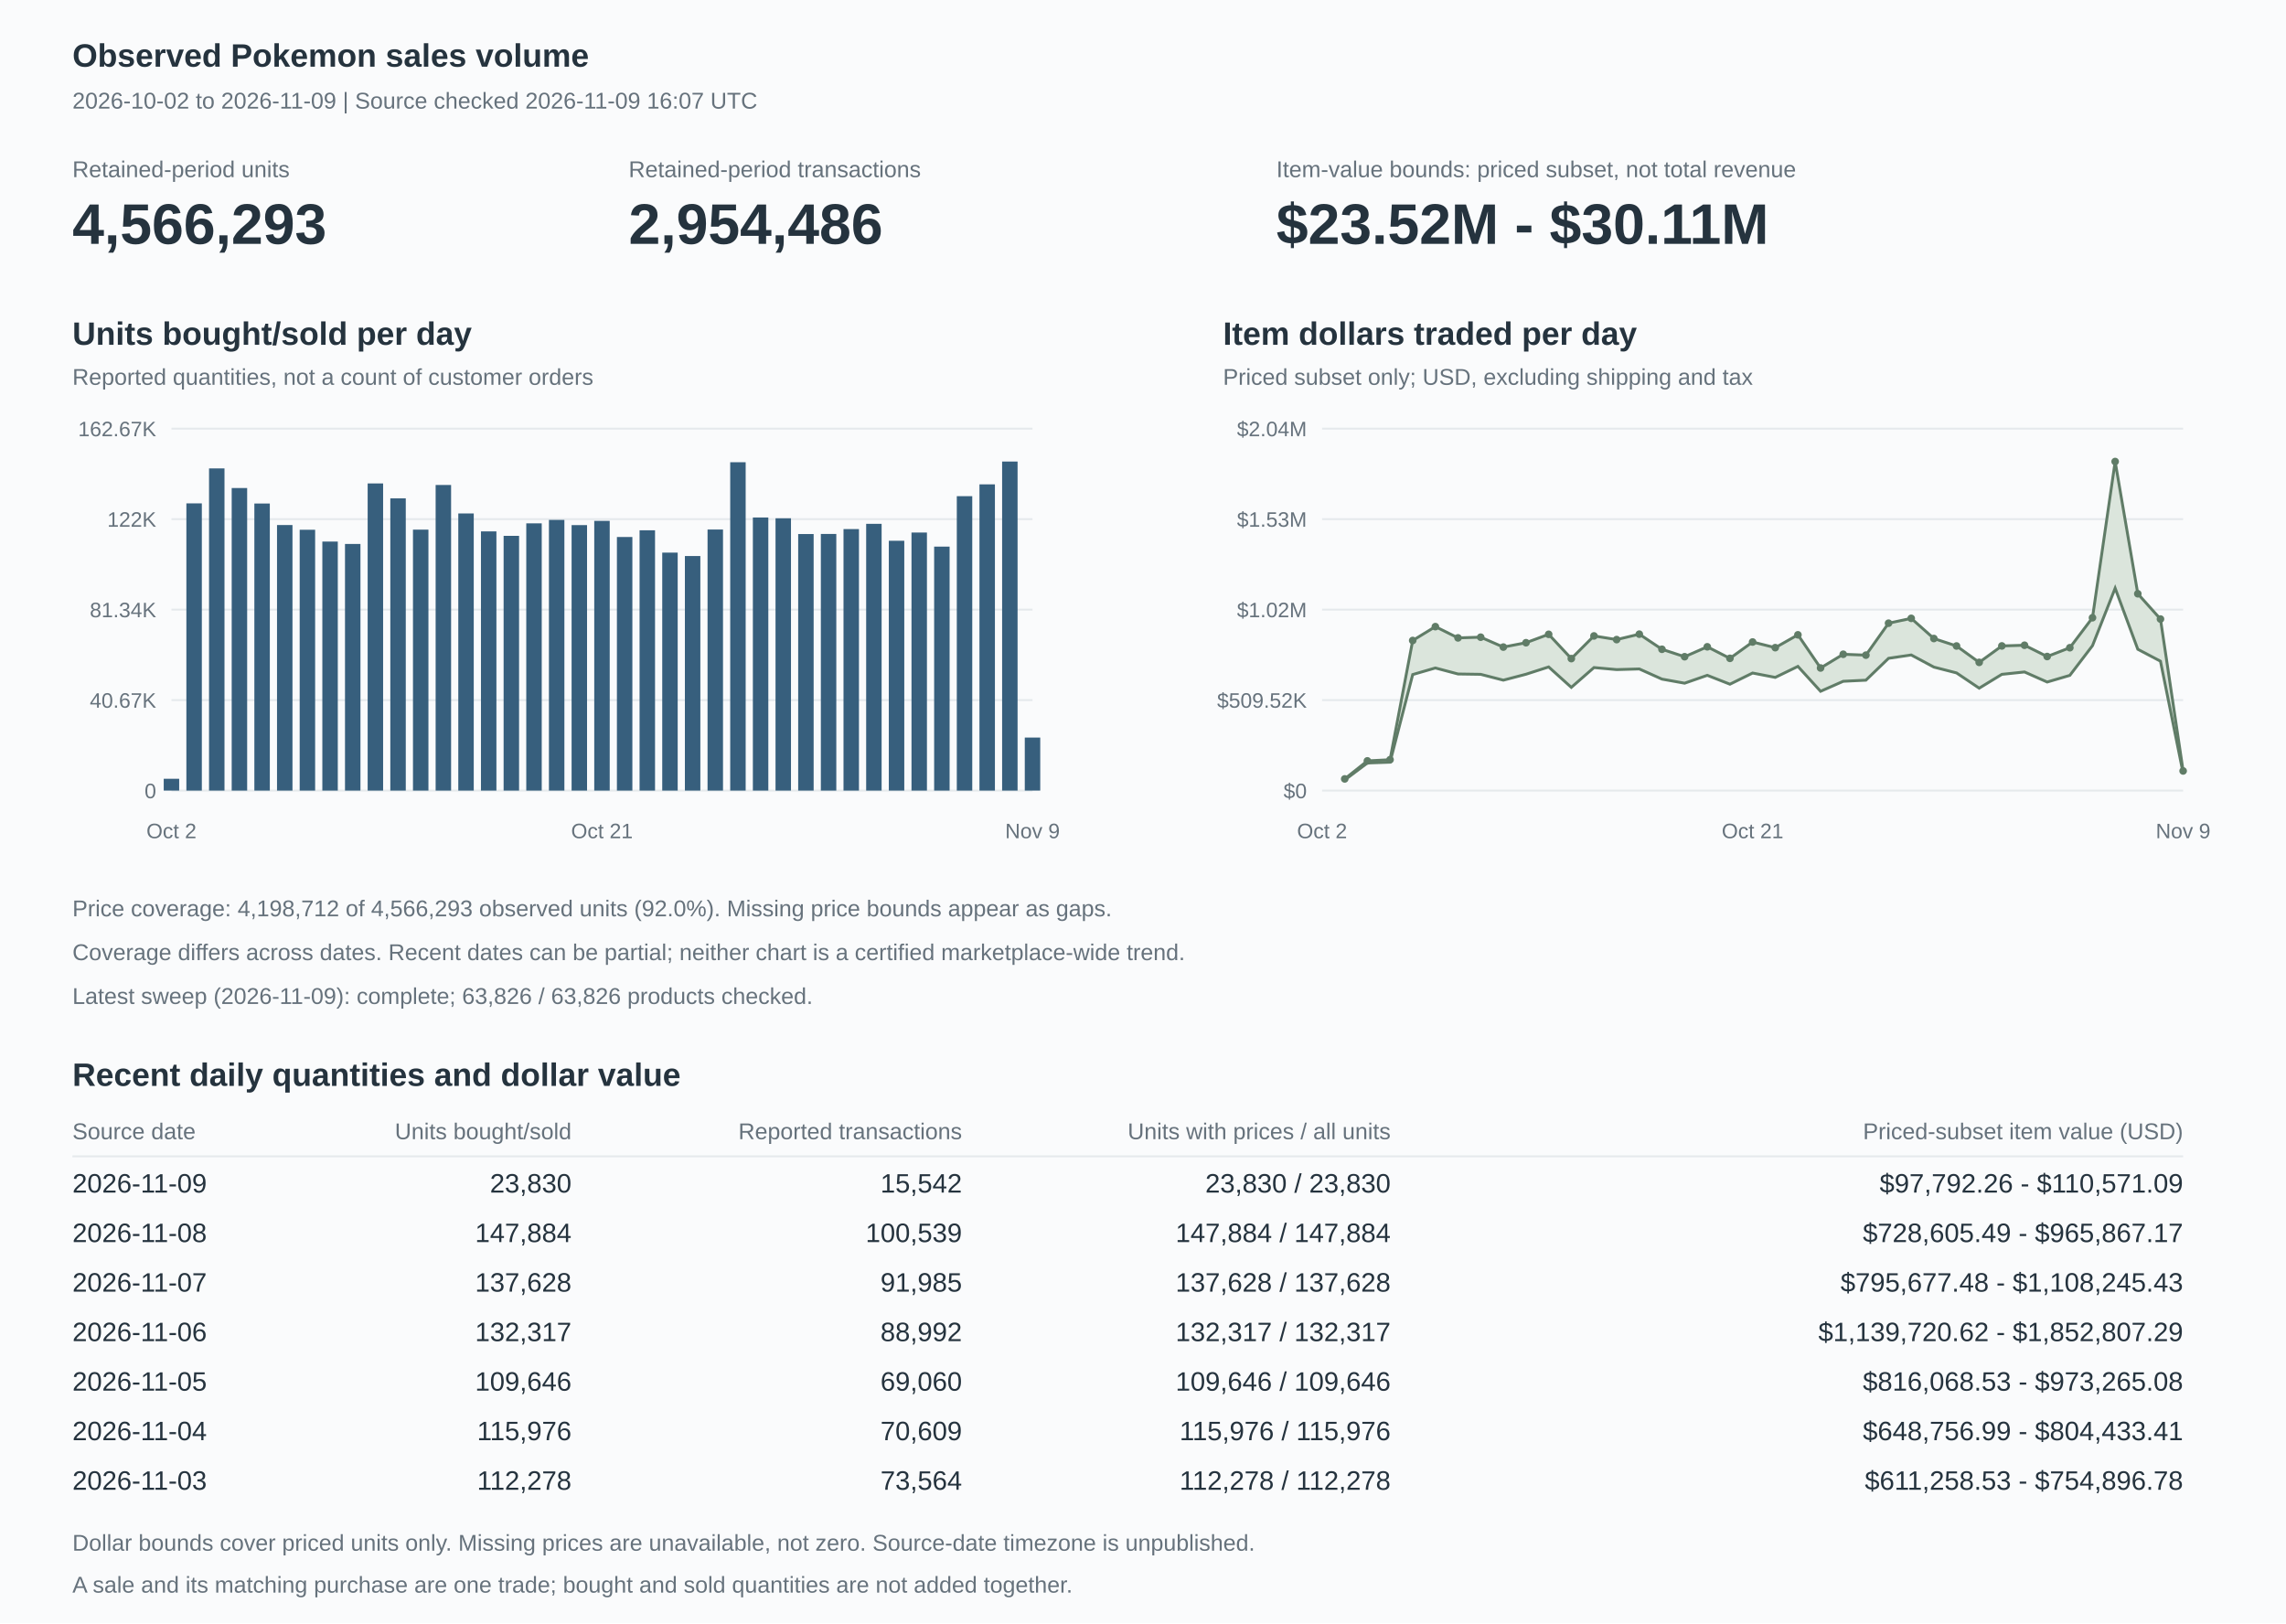
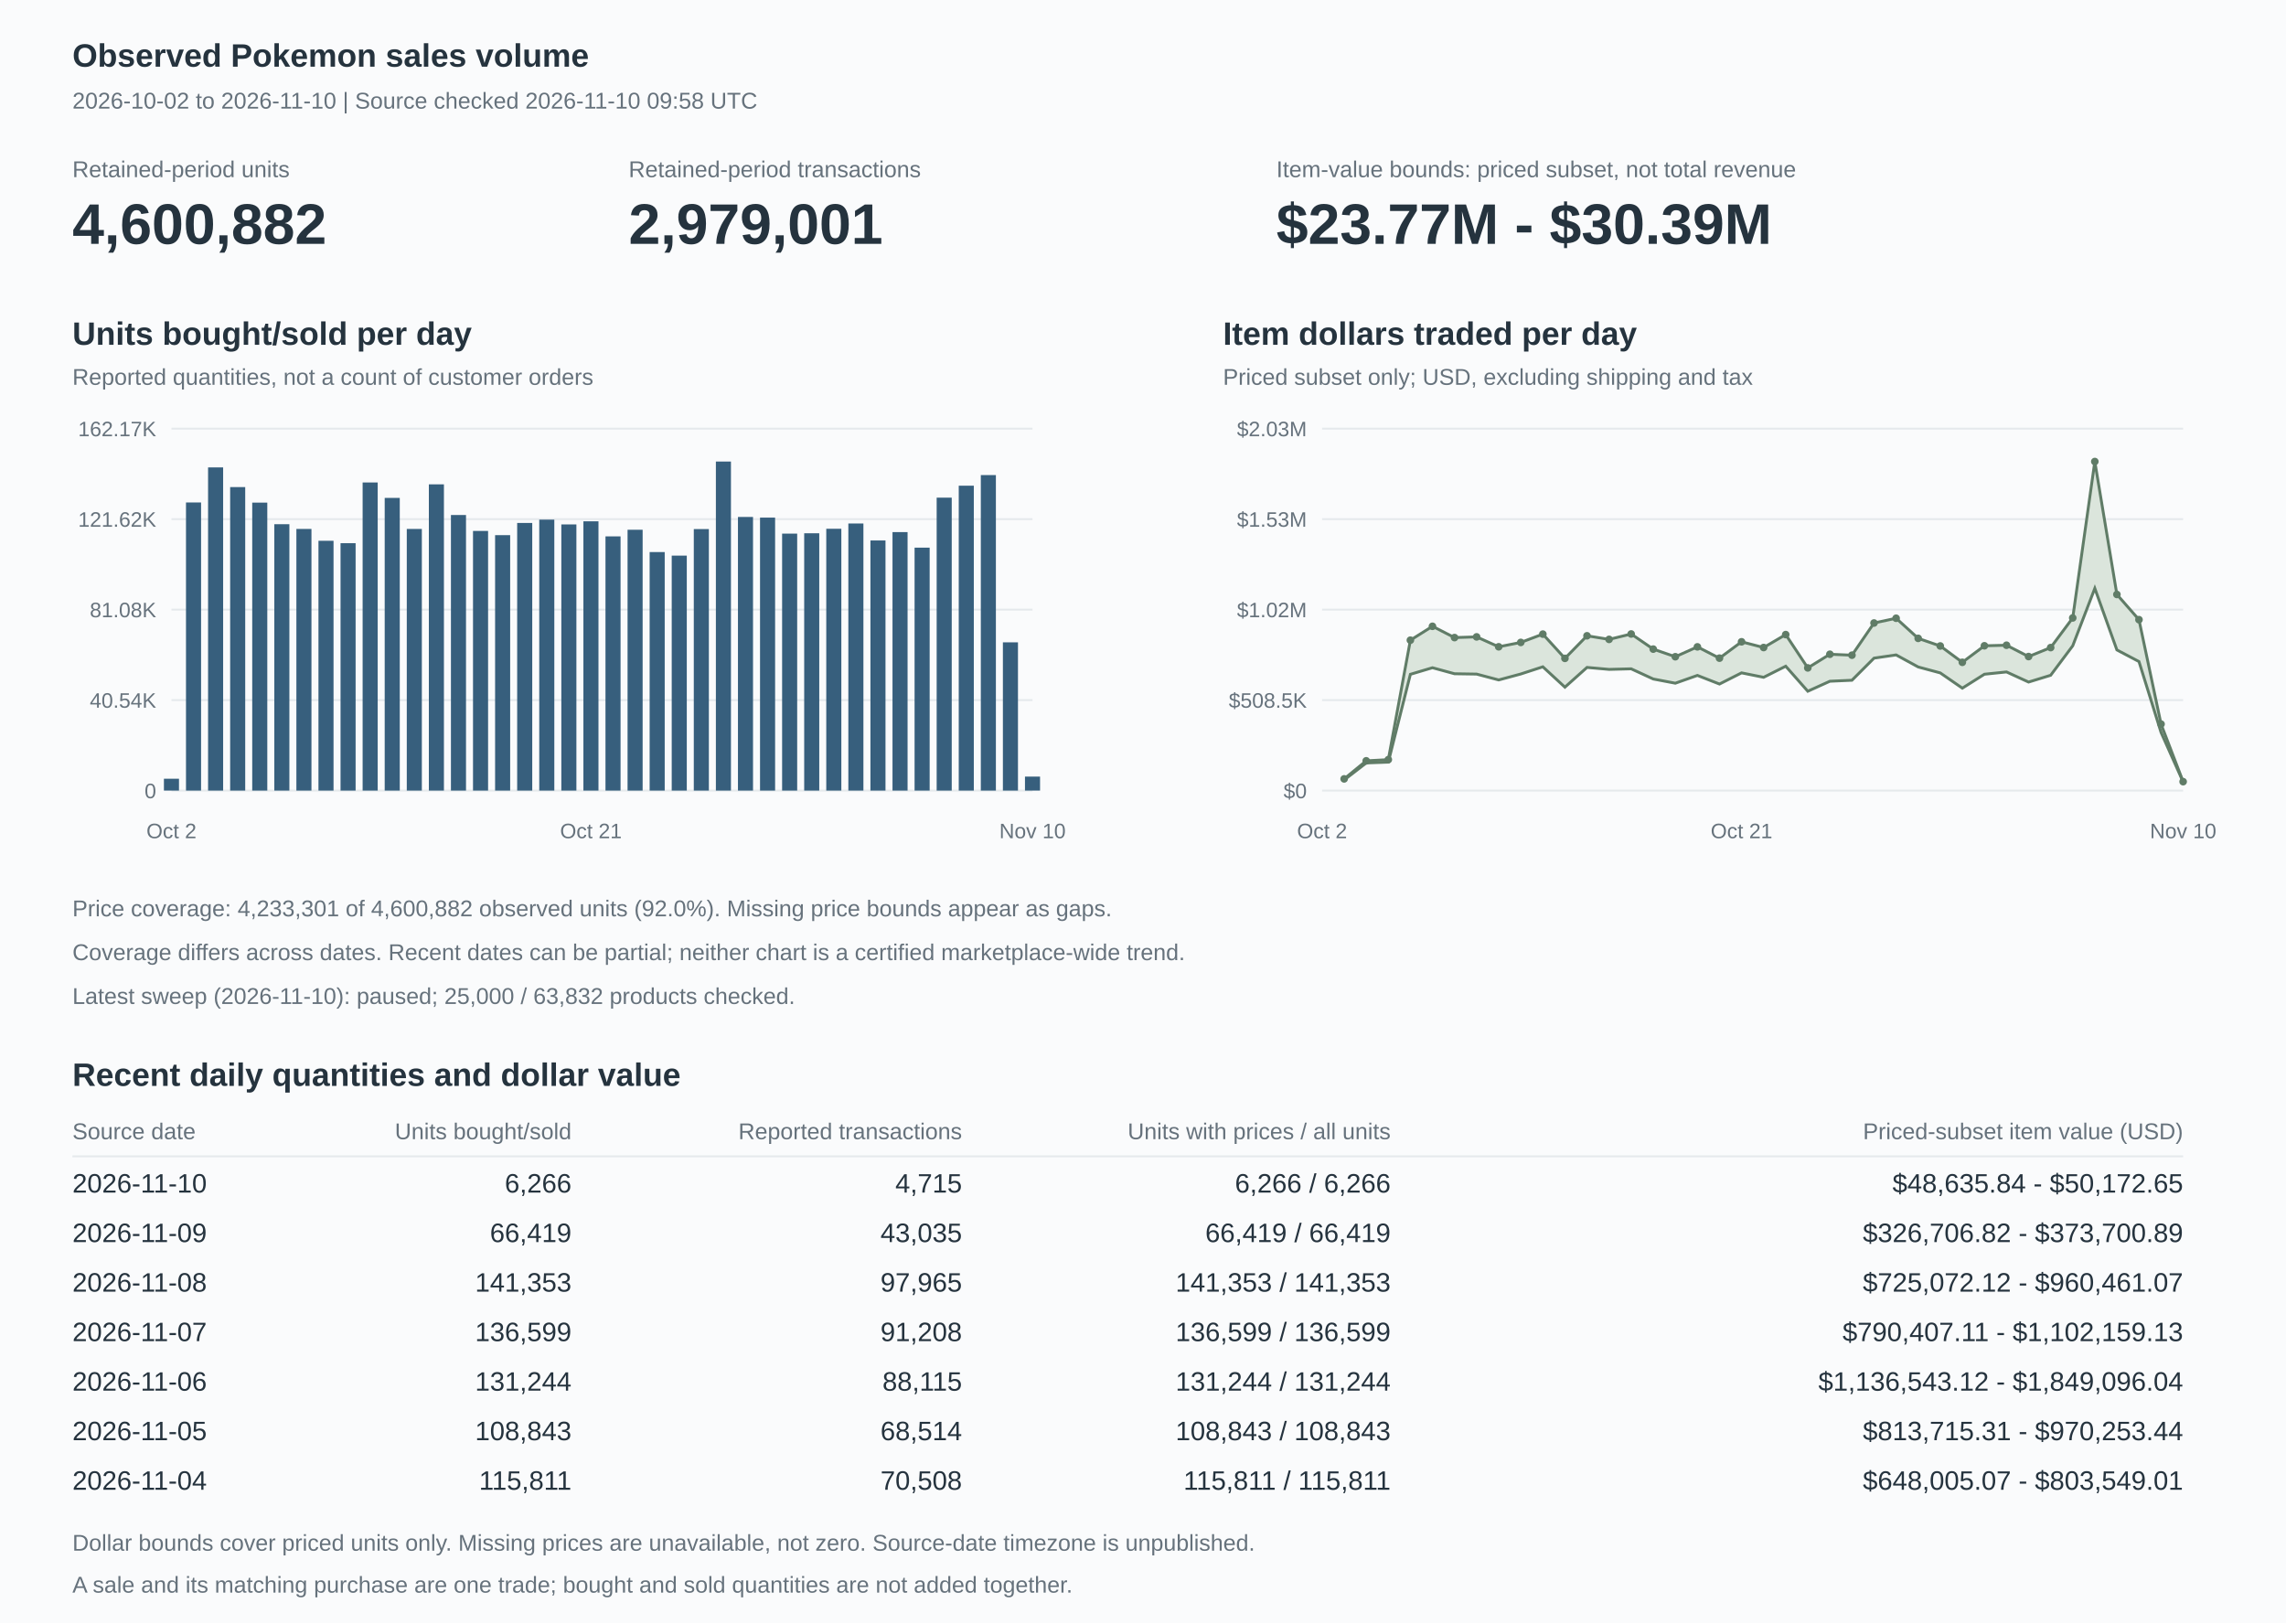
<svg xmlns="http://www.w3.org/2000/svg" width="1200" height="852" viewBox="0 0 1200 852" role="img" aria-labelledby="title description">
  <style>text{font-family:Arial,Helvetica,sans-serif;fill:#25333e;font-size:14px}.heading{font-size:17px;font-weight:600}.muted{fill:#66727c;font-size:12px}.axis{fill:#66727c;font-size:11px}.value{font-size:30px;font-weight:600}.grid{stroke:#e5e9ec;stroke-width:1}</style>
  <rect width="1200" height="852" fill="#fafbfc" />
  <text x="38" y="35" class="heading">Observed Pokemon sales volume</text>
-   <text x="38" y="57" class="muted">2026-10-02 to 2026-11-09 | Source checked 2026-11-09 16:07 UTC</text>
+   <text x="38" y="57" class="muted">2026-10-02 to 2026-11-10 | Source checked 2026-11-10 09:58 UTC</text>
  <text x="38" y="93" class="muted">Retained-period units</text>
-   <text x="38" y="128" class="value">4,566,293</text>
+   <text x="38" y="128" class="value">4,600,882</text>
  <text x="330" y="93" class="muted">Retained-period transactions</text>
-   <text x="330" y="128" class="value">2,954,486</text>
+   <text x="330" y="128" class="value">2,979,001</text>
  <text x="670" y="93" class="muted">Item-value bounds: priced subset, not total revenue</text>
-   <text x="670" y="128" class="value">$23.52M - $30.11M</text>
+   <text x="670" y="128" class="value">$23.77M - $30.39M</text>
  <text x="38" y="181" class="heading">Units bought/sold per day</text>
  <text x="38" y="202" class="muted">Reported quantities, not a count of customer orders</text>
  <path d="M90,415h452" class="grid" />
  <text x="82" y="419" text-anchor="end" class="axis">0</text>
  <path d="M90,367.5h452" class="grid" />
-   <text x="82" y="371.5" text-anchor="end" class="axis">40.67K</text>
+   <text x="82" y="371.5" text-anchor="end" class="axis">40.54K</text>
  <path d="M90,320h452" class="grid" />
-   <text x="82" y="324" text-anchor="end" class="axis">81.34K</text>
+   <text x="82" y="324" text-anchor="end" class="axis">81.08K</text>
  <path d="M90,272.5h452" class="grid" />
-   <text x="82" y="276.5" text-anchor="end" class="axis">122K</text>
+   <text x="82" y="276.5" text-anchor="end" class="axis">121.62K</text>
  <path d="M90,225h452" class="grid" />
-   <text x="82" y="229" text-anchor="end" class="axis">162.67K</text>
-   <rect x="85.944" y="408.796" width="8.113" height="6.204" fill="#375f7d" />
-   <rect x="97.838" y="264.232" width="8.113" height="150.768" fill="#375f7d" />
-   <rect x="109.733" y="245.882" width="8.113" height="169.118" fill="#375f7d" />
-   <rect x="121.628" y="256.181" width="8.113" height="158.819" fill="#375f7d" />
-   <rect x="133.523" y="264.308" width="8.113" height="150.692" fill="#375f7d" />
-   <rect x="145.417" y="275.604" width="8.113" height="139.396" fill="#375f7d" />
-   <rect x="157.312" y="278.085" width="8.113" height="136.915" fill="#375f7d" />
-   <rect x="169.207" y="284.281" width="8.113" height="130.719" fill="#375f7d" />
-   <rect x="181.101" y="285.539" width="8.113" height="129.461" fill="#375f7d" />
-   <rect x="192.996" y="253.767" width="8.113" height="161.233" fill="#375f7d" />
-   <rect x="204.891" y="261.594" width="8.113" height="153.406" fill="#375f7d" />
-   <rect x="216.786" y="278.02" width="8.113" height="136.98" fill="#375f7d" />
-   <rect x="228.68" y="254.579" width="8.113" height="160.421" fill="#375f7d" />
-   <rect x="240.575" y="269.525" width="8.113" height="145.475" fill="#375f7d" />
-   <rect x="252.47" y="278.938" width="8.113" height="136.062" fill="#375f7d" />
-   <rect x="264.365" y="281.28" width="8.113" height="133.72" fill="#375f7d" />
-   <rect x="276.259" y="274.722" width="8.113" height="140.278" fill="#375f7d" />
-   <rect x="288.154" y="272.91" width="8.113" height="142.09" fill="#375f7d" />
-   <rect x="300.049" y="275.643" width="8.113" height="139.357" fill="#375f7d" />
-   <rect x="311.944" y="273.422" width="8.113" height="141.578" fill="#375f7d" />
-   <rect x="323.838" y="281.886" width="8.113" height="133.114" fill="#375f7d" />
-   <rect x="335.733" y="278.363" width="8.113" height="136.637" fill="#375f7d" />
-   <rect x="347.628" y="290.083" width="8.113" height="124.917" fill="#375f7d" />
-   <rect x="359.523" y="291.871" width="8.113" height="123.129" fill="#375f7d" />
-   <rect x="371.417" y="277.96" width="8.113" height="137.04" fill="#375f7d" />
-   <rect x="383.312" y="242.641" width="8.113" height="172.359" fill="#375f7d" />
-   <rect x="395.207" y="271.644" width="8.113" height="143.356" fill="#375f7d" />
-   <rect x="407.101" y="272.059" width="8.113" height="142.941" fill="#375f7d" />
-   <rect x="418.996" y="280.332" width="8.113" height="134.668" fill="#375f7d" />
-   <rect x="430.891" y="280.284" width="8.113" height="134.716" fill="#375f7d" />
-   <rect x="442.786" y="277.728" width="8.113" height="137.272" fill="#375f7d" />
-   <rect x="454.68" y="274.968" width="8.113" height="140.032" fill="#375f7d" />
-   <rect x="466.575" y="283.86" width="8.113" height="131.14" fill="#375f7d" />
-   <rect x="478.47" y="279.541" width="8.113" height="135.459" fill="#375f7d" />
-   <rect x="490.365" y="286.934" width="8.113" height="128.066" fill="#375f7d" />
-   <rect x="502.259" y="260.455" width="8.113" height="154.545" fill="#375f7d" />
-   <rect x="514.154" y="254.252" width="8.113" height="160.748" fill="#375f7d" />
-   <rect x="526.049" y="242.273" width="8.113" height="172.727" fill="#375f7d" />
-   <rect x="537.944" y="387.167" width="8.113" height="27.833" fill="#375f7d" />
+   <text x="82" y="229" text-anchor="end" class="axis">162.17K</text>
+   <rect x="86.045" y="408.776" width="7.91" height="6.224" fill="#375f7d" />
+   <rect x="97.635" y="263.761" width="7.91" height="151.239" fill="#375f7d" />
+   <rect x="109.224" y="245.353" width="7.91" height="169.647" fill="#375f7d" />
+   <rect x="120.814" y="255.685" width="7.91" height="159.315" fill="#375f7d" />
+   <rect x="132.404" y="263.837" width="7.91" height="151.163" fill="#375f7d" />
+   <rect x="143.994" y="275.168" width="7.91" height="139.832" fill="#375f7d" />
+   <rect x="155.583" y="277.656" width="7.91" height="137.344" fill="#375f7d" />
+   <rect x="167.173" y="283.872" width="7.91" height="131.128" fill="#375f7d" />
+   <rect x="178.763" y="285.134" width="7.91" height="129.866" fill="#375f7d" />
+   <rect x="190.353" y="253.263" width="7.91" height="161.737" fill="#375f7d" />
+   <rect x="201.942" y="261.366" width="7.91" height="153.634" fill="#375f7d" />
+   <rect x="213.532" y="277.658" width="7.91" height="137.342" fill="#375f7d" />
+   <rect x="225.122" y="254.245" width="7.91" height="160.755" fill="#375f7d" />
+   <rect x="236.712" y="270.341" width="7.91" height="144.659" fill="#375f7d" />
+   <rect x="248.301" y="278.703" width="7.91" height="136.297" fill="#375f7d" />
+   <rect x="259.891" y="280.915" width="7.91" height="134.085" fill="#375f7d" />
+   <rect x="271.481" y="274.514" width="7.91" height="140.486" fill="#375f7d" />
+   <rect x="283.071" y="272.769" width="7.91" height="142.231" fill="#375f7d" />
+   <rect x="294.66" y="275.283" width="7.91" height="139.717" fill="#375f7d" />
+   <rect x="306.25" y="273.649" width="7.91" height="141.351" fill="#375f7d" />
+   <rect x="317.84" y="281.557" width="7.91" height="133.443" fill="#375f7d" />
+   <rect x="329.43" y="278.082" width="7.91" height="136.918" fill="#375f7d" />
+   <rect x="341.019" y="289.795" width="7.91" height="125.205" fill="#375f7d" />
+   <rect x="352.609" y="291.658" width="7.91" height="123.342" fill="#375f7d" />
+   <rect x="364.199" y="277.727" width="7.91" height="137.273" fill="#375f7d" />
+   <rect x="375.789" y="242.273" width="7.91" height="172.727" fill="#375f7d" />
+   <rect x="387.378" y="271.367" width="7.91" height="143.633" fill="#375f7d" />
+   <rect x="398.968" y="271.707" width="7.91" height="143.293" fill="#375f7d" />
+   <rect x="410.558" y="280.11" width="7.91" height="134.89" fill="#375f7d" />
+   <rect x="422.148" y="279.929" width="7.91" height="135.071" fill="#375f7d" />
+   <rect x="433.737" y="277.566" width="7.91" height="137.434" fill="#375f7d" />
+   <rect x="445.327" y="274.795" width="7.91" height="140.205" fill="#375f7d" />
+   <rect x="456.917" y="283.702" width="7.91" height="131.298" fill="#375f7d" />
+   <rect x="468.507" y="279.311" width="7.91" height="135.689" fill="#375f7d" />
+   <rect x="480.096" y="287.475" width="7.91" height="127.525" fill="#375f7d" />
+   <rect x="491.686" y="261.229" width="7.91" height="153.771" fill="#375f7d" />
+   <rect x="503.276" y="254.955" width="7.91" height="160.045" fill="#375f7d" />
+   <rect x="514.866" y="249.385" width="7.91" height="165.615" fill="#375f7d" />
+   <rect x="526.455" y="337.181" width="7.91" height="77.819" fill="#375f7d" />
+   <rect x="538.045" y="407.658" width="7.91" height="7.342" fill="#375f7d" />
  <text x="90" y="440" text-anchor="middle" class="axis">Oct 2</text>
-   <text x="316" y="440" text-anchor="middle" class="axis">Oct 21</text>
-   <text x="542" y="440" text-anchor="middle" class="axis">Nov 9</text>
+   <text x="310.205" y="440" text-anchor="middle" class="axis">Oct 21</text>
+   <text x="542" y="440" text-anchor="middle" class="axis">Nov 10</text>
  <text x="642" y="181" class="heading">Item dollars traded per day</text>
  <text x="642" y="202" class="muted">Priced subset only; USD, excluding shipping and tax</text>
  <path d="M694,415h452" class="grid" />
  <text x="686" y="419" text-anchor="end" class="axis">$0</text>
  <path d="M694,367.5h452" class="grid" />
-   <text x="686" y="371.5" text-anchor="end" class="axis">$509.52K</text>
+   <text x="686" y="371.5" text-anchor="end" class="axis">$508.5K</text>
  <path d="M694,320h452" class="grid" />
  <text x="686" y="324" text-anchor="end" class="axis">$1.02M</text>
  <path d="M694,272.5h452" class="grid" />
  <text x="686" y="276.5" text-anchor="end" class="axis">$1.53M</text>
  <path d="M694,225h452" class="grid" />
-   <text x="686" y="229" text-anchor="end" class="axis">$2.04M</text>
-   <polygon points="705.895,408.867 717.789,399.408 729.684,398.786 741.579,336.211 753.474,328.936 765.368,334.846 777.263,334.478 789.158,339.672 801.053,337.381 812.947,332.97 824.842,345.719 836.737,333.816 848.632,335.744 860.526,332.891 872.421,340.825 884.316,344.731 896.211,339.523 908.105,345.585 920,337.006 931.895,339.972 943.789,333.235 955.684,350.643 967.579,343.442 979.474,343.901 991.368,327.131 1003.263,324.59 1015.158,335.178 1027.053,339.093 1038.947,347.698 1050.842,339.066 1062.737,338.704 1074.632,344.625 1086.526,340.007 1098.421,324.268 1110.316,242.273 1122.211,311.684 1134.105,324.957 1146,404.692 1146,405.883 1134.105,347.076 1122.211,340.823 1110.316,308.75 1098.421,338.922 1086.526,354.52 1074.632,358.016 1062.737,352.73 1050.842,353.978 1038.947,361.241 1027.053,353.23 1015.158,350.171 1003.263,343.803 991.368,345.559 979.474,357.046 967.579,357.622 955.684,362.879 943.789,349.806 931.895,355.582 920,353.288 908.105,359.15 896.211,354.49 884.316,358.624 872.421,356.482 860.526,351.148 848.632,351.487 836.737,350.418 824.842,360.815 812.947,350.097 801.053,353.919 789.158,357.036 777.263,353.972 765.368,353.793 753.474,350.634 741.579,354.085 729.684,400.099 717.789,400.517 705.895,409.436" fill="#dbe5dc" />
-   <polyline points="705.895,409.436 717.789,400.517 729.684,400.099 741.579,354.085 753.474,350.634 765.368,353.793 777.263,353.972 789.158,357.036 801.053,353.919 812.947,350.097 824.842,360.815 836.737,350.418 848.632,351.487 860.526,351.148 872.421,356.482 884.316,358.624 896.211,354.49 908.105,359.15 920,353.288 931.895,355.582 943.789,349.806 955.684,362.879 967.579,357.622 979.474,357.046 991.368,345.559 1003.263,343.803 1015.158,350.171 1027.053,353.23 1038.947,361.241 1050.842,353.978 1062.737,352.73 1074.632,358.016 1086.526,354.52 1098.421,338.922 1110.316,308.75 1122.211,340.823 1134.105,347.076 1146,405.883" fill="none" stroke="#607c67" stroke-width="1.5" />
-   <polyline points="705.895,408.867 717.789,399.408 729.684,398.786 741.579,336.211 753.474,328.936 765.368,334.846 777.263,334.478 789.158,339.672 801.053,337.381 812.947,332.97 824.842,345.719 836.737,333.816 848.632,335.744 860.526,332.891 872.421,340.825 884.316,344.731 896.211,339.523 908.105,345.585 920,337.006 931.895,339.972 943.789,333.235 955.684,350.643 967.579,343.442 979.474,343.901 991.368,327.131 1003.263,324.59 1015.158,335.178 1027.053,339.093 1038.947,347.698 1050.842,339.066 1062.737,338.704 1074.632,344.625 1086.526,340.007 1098.421,324.268 1110.316,242.273 1122.211,311.684 1134.105,324.957 1146,404.692" fill="none" stroke="#607c67" stroke-width="1.5" />
-   <circle cx="705.895" cy="408.867" r="2" fill="#607c67" />
-   <circle cx="717.789" cy="399.408" r="2" fill="#607c67" />
-   <circle cx="729.684" cy="398.786" r="2" fill="#607c67" />
-   <circle cx="741.579" cy="336.211" r="2" fill="#607c67" />
-   <circle cx="753.474" cy="328.936" r="2" fill="#607c67" />
-   <circle cx="765.368" cy="334.846" r="2" fill="#607c67" />
-   <circle cx="777.263" cy="334.478" r="2" fill="#607c67" />
-   <circle cx="789.158" cy="339.672" r="2" fill="#607c67" />
-   <circle cx="801.053" cy="337.381" r="2" fill="#607c67" />
-   <circle cx="812.947" cy="332.97" r="2" fill="#607c67" />
-   <circle cx="824.842" cy="345.719" r="2" fill="#607c67" />
-   <circle cx="836.737" cy="333.816" r="2" fill="#607c67" />
-   <circle cx="848.632" cy="335.744" r="2" fill="#607c67" />
-   <circle cx="860.526" cy="332.891" r="2" fill="#607c67" />
-   <circle cx="872.421" cy="340.825" r="2" fill="#607c67" />
-   <circle cx="884.316" cy="344.731" r="2" fill="#607c67" />
-   <circle cx="896.211" cy="339.523" r="2" fill="#607c67" />
-   <circle cx="908.105" cy="345.585" r="2" fill="#607c67" />
-   <circle cx="920" cy="337.006" r="2" fill="#607c67" />
-   <circle cx="931.895" cy="339.972" r="2" fill="#607c67" />
-   <circle cx="943.789" cy="333.235" r="2" fill="#607c67" />
-   <circle cx="955.684" cy="350.643" r="2" fill="#607c67" />
-   <circle cx="967.579" cy="343.442" r="2" fill="#607c67" />
-   <circle cx="979.474" cy="343.901" r="2" fill="#607c67" />
-   <circle cx="991.368" cy="327.131" r="2" fill="#607c67" />
-   <circle cx="1003.263" cy="324.59" r="2" fill="#607c67" />
-   <circle cx="1015.158" cy="335.178" r="2" fill="#607c67" />
-   <circle cx="1027.053" cy="339.093" r="2" fill="#607c67" />
-   <circle cx="1038.947" cy="347.698" r="2" fill="#607c67" />
-   <circle cx="1050.842" cy="339.066" r="2" fill="#607c67" />
-   <circle cx="1062.737" cy="338.704" r="2" fill="#607c67" />
-   <circle cx="1074.632" cy="344.625" r="2" fill="#607c67" />
-   <circle cx="1086.526" cy="340.007" r="2" fill="#607c67" />
-   <circle cx="1098.421" cy="324.268" r="2" fill="#607c67" />
-   <circle cx="1110.316" cy="242.273" r="2" fill="#607c67" />
-   <circle cx="1122.211" cy="311.684" r="2" fill="#607c67" />
-   <circle cx="1134.105" cy="324.957" r="2" fill="#607c67" />
-   <circle cx="1146" cy="404.692" r="2" fill="#607c67" />
+   <text x="686" y="229" text-anchor="end" class="axis">$2.03M</text>
+   <polygon points="705.59,408.855 717.179,399.377 728.769,398.754 740.359,336.053 751.949,328.763 763.538,334.685 775.128,334.317 786.718,339.52 798.308,337.226 809.897,332.87 821.487,345.595 833.077,333.746 844.667,335.628 856.256,332.796 867.846,340.739 879.436,344.736 891.026,339.552 902.615,345.485 914.205,336.895 925.795,339.903 937.385,333.114 948.974,350.6 960.564,343.437 972.154,343.922 983.744,327.034 995.333,324.538 1006.923,335.093 1018.513,339.088 1030.103,347.665 1041.692,338.99 1053.282,338.696 1064.872,344.645 1076.462,339.939 1088.051,324.367 1099.641,242.273 1111.231,312.045 1122.821,325.282 1134.41,380.092 1146,410.313 1146,410.457 1134.41,384.482 1122.821,347.27 1111.231,341.167 1099.641,308.834 1088.051,338.989 1076.462,354.469 1064.872,358.031 1053.282,352.718 1041.692,353.917 1030.103,361.232 1018.513,353.225 1006.923,350.106 995.333,343.781 983.744,345.471 972.154,357.079 960.564,357.6 948.974,362.853 937.385,349.71 925.795,355.534 914.205,353.202 902.615,359.067 891.026,354.54 879.436,358.632 867.846,356.422 856.256,351.081 844.667,351.376 833.077,350.341 821.487,360.717 809.897,350.024 798.308,353.796 786.718,356.92 775.128,353.849 763.538,353.67 751.949,350.505 740.359,353.963 728.769,400.069 717.179,400.488 705.59,409.425" fill="#dbe5dc" />
+   <polyline points="705.59,409.425 717.179,400.488 728.769,400.069 740.359,353.963 751.949,350.505 763.538,353.67 775.128,353.849 786.718,356.92 798.308,353.796 809.897,350.024 821.487,360.717 833.077,350.341 844.667,351.376 856.256,351.081 867.846,356.422 879.436,358.632 891.026,354.54 902.615,359.067 914.205,353.202 925.795,355.534 937.385,349.71 948.974,362.853 960.564,357.6 972.154,357.079 983.744,345.471 995.333,343.781 1006.923,350.106 1018.513,353.225 1030.103,361.232 1041.692,353.917 1053.282,352.718 1064.872,358.031 1076.462,354.469 1088.051,338.989 1099.641,308.834 1111.231,341.167 1122.821,347.27 1134.41,384.482 1146,410.457" fill="none" stroke="#607c67" stroke-width="1.5" />
+   <polyline points="705.59,408.855 717.179,399.377 728.769,398.754 740.359,336.053 751.949,328.763 763.538,334.685 775.128,334.317 786.718,339.52 798.308,337.226 809.897,332.87 821.487,345.595 833.077,333.746 844.667,335.628 856.256,332.796 867.846,340.739 879.436,344.736 891.026,339.552 902.615,345.485 914.205,336.895 925.795,339.903 937.385,333.114 948.974,350.6 960.564,343.437 972.154,343.922 983.744,327.034 995.333,324.538 1006.923,335.093 1018.513,339.088 1030.103,347.665 1041.692,338.99 1053.282,338.696 1064.872,344.645 1076.462,339.939 1088.051,324.367 1099.641,242.273 1111.231,312.045 1122.821,325.282 1134.41,380.092 1146,410.313" fill="none" stroke="#607c67" stroke-width="1.5" />
+   <circle cx="705.59" cy="408.855" r="2" fill="#607c67" />
+   <circle cx="717.179" cy="399.377" r="2" fill="#607c67" />
+   <circle cx="728.769" cy="398.754" r="2" fill="#607c67" />
+   <circle cx="740.359" cy="336.053" r="2" fill="#607c67" />
+   <circle cx="751.949" cy="328.763" r="2" fill="#607c67" />
+   <circle cx="763.538" cy="334.685" r="2" fill="#607c67" />
+   <circle cx="775.128" cy="334.317" r="2" fill="#607c67" />
+   <circle cx="786.718" cy="339.52" r="2" fill="#607c67" />
+   <circle cx="798.308" cy="337.226" r="2" fill="#607c67" />
+   <circle cx="809.897" cy="332.87" r="2" fill="#607c67" />
+   <circle cx="821.487" cy="345.595" r="2" fill="#607c67" />
+   <circle cx="833.077" cy="333.746" r="2" fill="#607c67" />
+   <circle cx="844.667" cy="335.628" r="2" fill="#607c67" />
+   <circle cx="856.256" cy="332.796" r="2" fill="#607c67" />
+   <circle cx="867.846" cy="340.739" r="2" fill="#607c67" />
+   <circle cx="879.436" cy="344.736" r="2" fill="#607c67" />
+   <circle cx="891.026" cy="339.552" r="2" fill="#607c67" />
+   <circle cx="902.615" cy="345.485" r="2" fill="#607c67" />
+   <circle cx="914.205" cy="336.895" r="2" fill="#607c67" />
+   <circle cx="925.795" cy="339.903" r="2" fill="#607c67" />
+   <circle cx="937.385" cy="333.114" r="2" fill="#607c67" />
+   <circle cx="948.974" cy="350.6" r="2" fill="#607c67" />
+   <circle cx="960.564" cy="343.437" r="2" fill="#607c67" />
+   <circle cx="972.154" cy="343.922" r="2" fill="#607c67" />
+   <circle cx="983.744" cy="327.034" r="2" fill="#607c67" />
+   <circle cx="995.333" cy="324.538" r="2" fill="#607c67" />
+   <circle cx="1006.923" cy="335.093" r="2" fill="#607c67" />
+   <circle cx="1018.513" cy="339.088" r="2" fill="#607c67" />
+   <circle cx="1030.103" cy="347.665" r="2" fill="#607c67" />
+   <circle cx="1041.692" cy="338.99" r="2" fill="#607c67" />
+   <circle cx="1053.282" cy="338.696" r="2" fill="#607c67" />
+   <circle cx="1064.872" cy="344.645" r="2" fill="#607c67" />
+   <circle cx="1076.462" cy="339.939" r="2" fill="#607c67" />
+   <circle cx="1088.051" cy="324.367" r="2" fill="#607c67" />
+   <circle cx="1099.641" cy="242.273" r="2" fill="#607c67" />
+   <circle cx="1111.231" cy="312.045" r="2" fill="#607c67" />
+   <circle cx="1122.821" cy="325.282" r="2" fill="#607c67" />
+   <circle cx="1134.41" cy="380.092" r="2" fill="#607c67" />
+   <circle cx="1146" cy="410.313" r="2" fill="#607c67" />
  <text x="694" y="440" text-anchor="middle" class="axis">Oct 2</text>
-   <text x="920" y="440" text-anchor="middle" class="axis">Oct 21</text>
-   <text x="1146" y="440" text-anchor="middle" class="axis">Nov 9</text>
-   <text x="38" y="481" class="muted">Price coverage: 4,198,712 of 4,566,293 observed units (92.0%). Missing price bounds appear as gaps.</text>
+   <text x="914.205" y="440" text-anchor="middle" class="axis">Oct 21</text>
+   <text x="1146" y="440" text-anchor="middle" class="axis">Nov 10</text>
+   <text x="38" y="481" class="muted">Price coverage: 4,233,301 of 4,600,882 observed units (92.0%). Missing price bounds appear as gaps.</text>
  <text x="38" y="504" class="muted">Coverage differs across dates. Recent dates can be partial; neither chart is a certified marketplace-wide trend.</text>
-   <text x="38" y="527" class="muted">Latest sweep (2026-11-09): complete; 63,826 / 63,826 products checked.</text>
+   <text x="38" y="527" class="muted">Latest sweep (2026-11-10): paused; 25,000 / 63,832 products checked.</text>
  <text x="38" y="570" class="heading">Recent daily quantities and dollar value</text>
  <text x="38" y="598" class="muted">Source date</text>
  <text x="300" y="598" text-anchor="end" class="muted">Units bought/sold</text>
  <text x="505" y="598" text-anchor="end" class="muted">Reported transactions</text>
  <text x="730" y="598" text-anchor="end" class="muted">Units with prices / all units</text>
  <text x="1146" y="598" text-anchor="end" class="muted">Priced-subset item value (USD)</text>
  <path d="M38,607h1108" class="grid" />
-   <text x="38" y="626">2026-11-09</text>
-   <text x="300" y="626" text-anchor="end">23,830</text>
-   <text x="505" y="626" text-anchor="end">15,542</text>
-   <text x="730" y="626" text-anchor="end">23,830 / 23,830</text>
-   <text x="1146" y="626" text-anchor="end">$97,792.26 - $110,571.09</text>
-   <text x="38" y="652">2026-11-08</text>
-   <text x="300" y="652" text-anchor="end">147,884</text>
-   <text x="505" y="652" text-anchor="end">100,539</text>
-   <text x="730" y="652" text-anchor="end">147,884 / 147,884</text>
-   <text x="1146" y="652" text-anchor="end">$728,605.49 - $965,867.17</text>
-   <text x="38" y="678">2026-11-07</text>
-   <text x="300" y="678" text-anchor="end">137,628</text>
-   <text x="505" y="678" text-anchor="end">91,985</text>
-   <text x="730" y="678" text-anchor="end">137,628 / 137,628</text>
-   <text x="1146" y="678" text-anchor="end">$795,677.48 - $1,108,245.43</text>
-   <text x="38" y="704">2026-11-06</text>
-   <text x="300" y="704" text-anchor="end">132,317</text>
-   <text x="505" y="704" text-anchor="end">88,992</text>
-   <text x="730" y="704" text-anchor="end">132,317 / 132,317</text>
-   <text x="1146" y="704" text-anchor="end">$1,139,720.62 - $1,852,807.29</text>
-   <text x="38" y="730">2026-11-05</text>
-   <text x="300" y="730" text-anchor="end">109,646</text>
-   <text x="505" y="730" text-anchor="end">69,060</text>
-   <text x="730" y="730" text-anchor="end">109,646 / 109,646</text>
-   <text x="1146" y="730" text-anchor="end">$816,068.53 - $973,265.08</text>
-   <text x="38" y="756">2026-11-04</text>
-   <text x="300" y="756" text-anchor="end">115,976</text>
-   <text x="505" y="756" text-anchor="end">70,609</text>
-   <text x="730" y="756" text-anchor="end">115,976 / 115,976</text>
-   <text x="1146" y="756" text-anchor="end">$648,756.99 - $804,433.41</text>
-   <text x="38" y="782">2026-11-03</text>
-   <text x="300" y="782" text-anchor="end">112,278</text>
-   <text x="505" y="782" text-anchor="end">73,564</text>
-   <text x="730" y="782" text-anchor="end">112,278 / 112,278</text>
-   <text x="1146" y="782" text-anchor="end">$611,258.53 - $754,896.78</text>
+   <text x="38" y="626">2026-11-10</text>
+   <text x="300" y="626" text-anchor="end">6,266</text>
+   <text x="505" y="626" text-anchor="end">4,715</text>
+   <text x="730" y="626" text-anchor="end">6,266 / 6,266</text>
+   <text x="1146" y="626" text-anchor="end">$48,635.84 - $50,172.65</text>
+   <text x="38" y="652">2026-11-09</text>
+   <text x="300" y="652" text-anchor="end">66,419</text>
+   <text x="505" y="652" text-anchor="end">43,035</text>
+   <text x="730" y="652" text-anchor="end">66,419 / 66,419</text>
+   <text x="1146" y="652" text-anchor="end">$326,706.82 - $373,700.89</text>
+   <text x="38" y="678">2026-11-08</text>
+   <text x="300" y="678" text-anchor="end">141,353</text>
+   <text x="505" y="678" text-anchor="end">97,965</text>
+   <text x="730" y="678" text-anchor="end">141,353 / 141,353</text>
+   <text x="1146" y="678" text-anchor="end">$725,072.12 - $960,461.07</text>
+   <text x="38" y="704">2026-11-07</text>
+   <text x="300" y="704" text-anchor="end">136,599</text>
+   <text x="505" y="704" text-anchor="end">91,208</text>
+   <text x="730" y="704" text-anchor="end">136,599 / 136,599</text>
+   <text x="1146" y="704" text-anchor="end">$790,407.11 - $1,102,159.13</text>
+   <text x="38" y="730">2026-11-06</text>
+   <text x="300" y="730" text-anchor="end">131,244</text>
+   <text x="505" y="730" text-anchor="end">88,115</text>
+   <text x="730" y="730" text-anchor="end">131,244 / 131,244</text>
+   <text x="1146" y="730" text-anchor="end">$1,136,543.12 - $1,849,096.04</text>
+   <text x="38" y="756">2026-11-05</text>
+   <text x="300" y="756" text-anchor="end">108,843</text>
+   <text x="505" y="756" text-anchor="end">68,514</text>
+   <text x="730" y="756" text-anchor="end">108,843 / 108,843</text>
+   <text x="1146" y="756" text-anchor="end">$813,715.31 - $970,253.44</text>
+   <text x="38" y="782">2026-11-04</text>
+   <text x="300" y="782" text-anchor="end">115,811</text>
+   <text x="505" y="782" text-anchor="end">70,508</text>
+   <text x="730" y="782" text-anchor="end">115,811 / 115,811</text>
+   <text x="1146" y="782" text-anchor="end">$648,005.07 - $803,549.01</text>
  <text x="38" y="814" class="muted">Dollar bounds cover priced units only. Missing prices are unavailable, not zero. Source-date timezone is unpublished.</text>
  <text x="38" y="836" class="muted">A sale and its matching purchase are one trade; bought and sold quantities are not added together.</text>
</svg>
